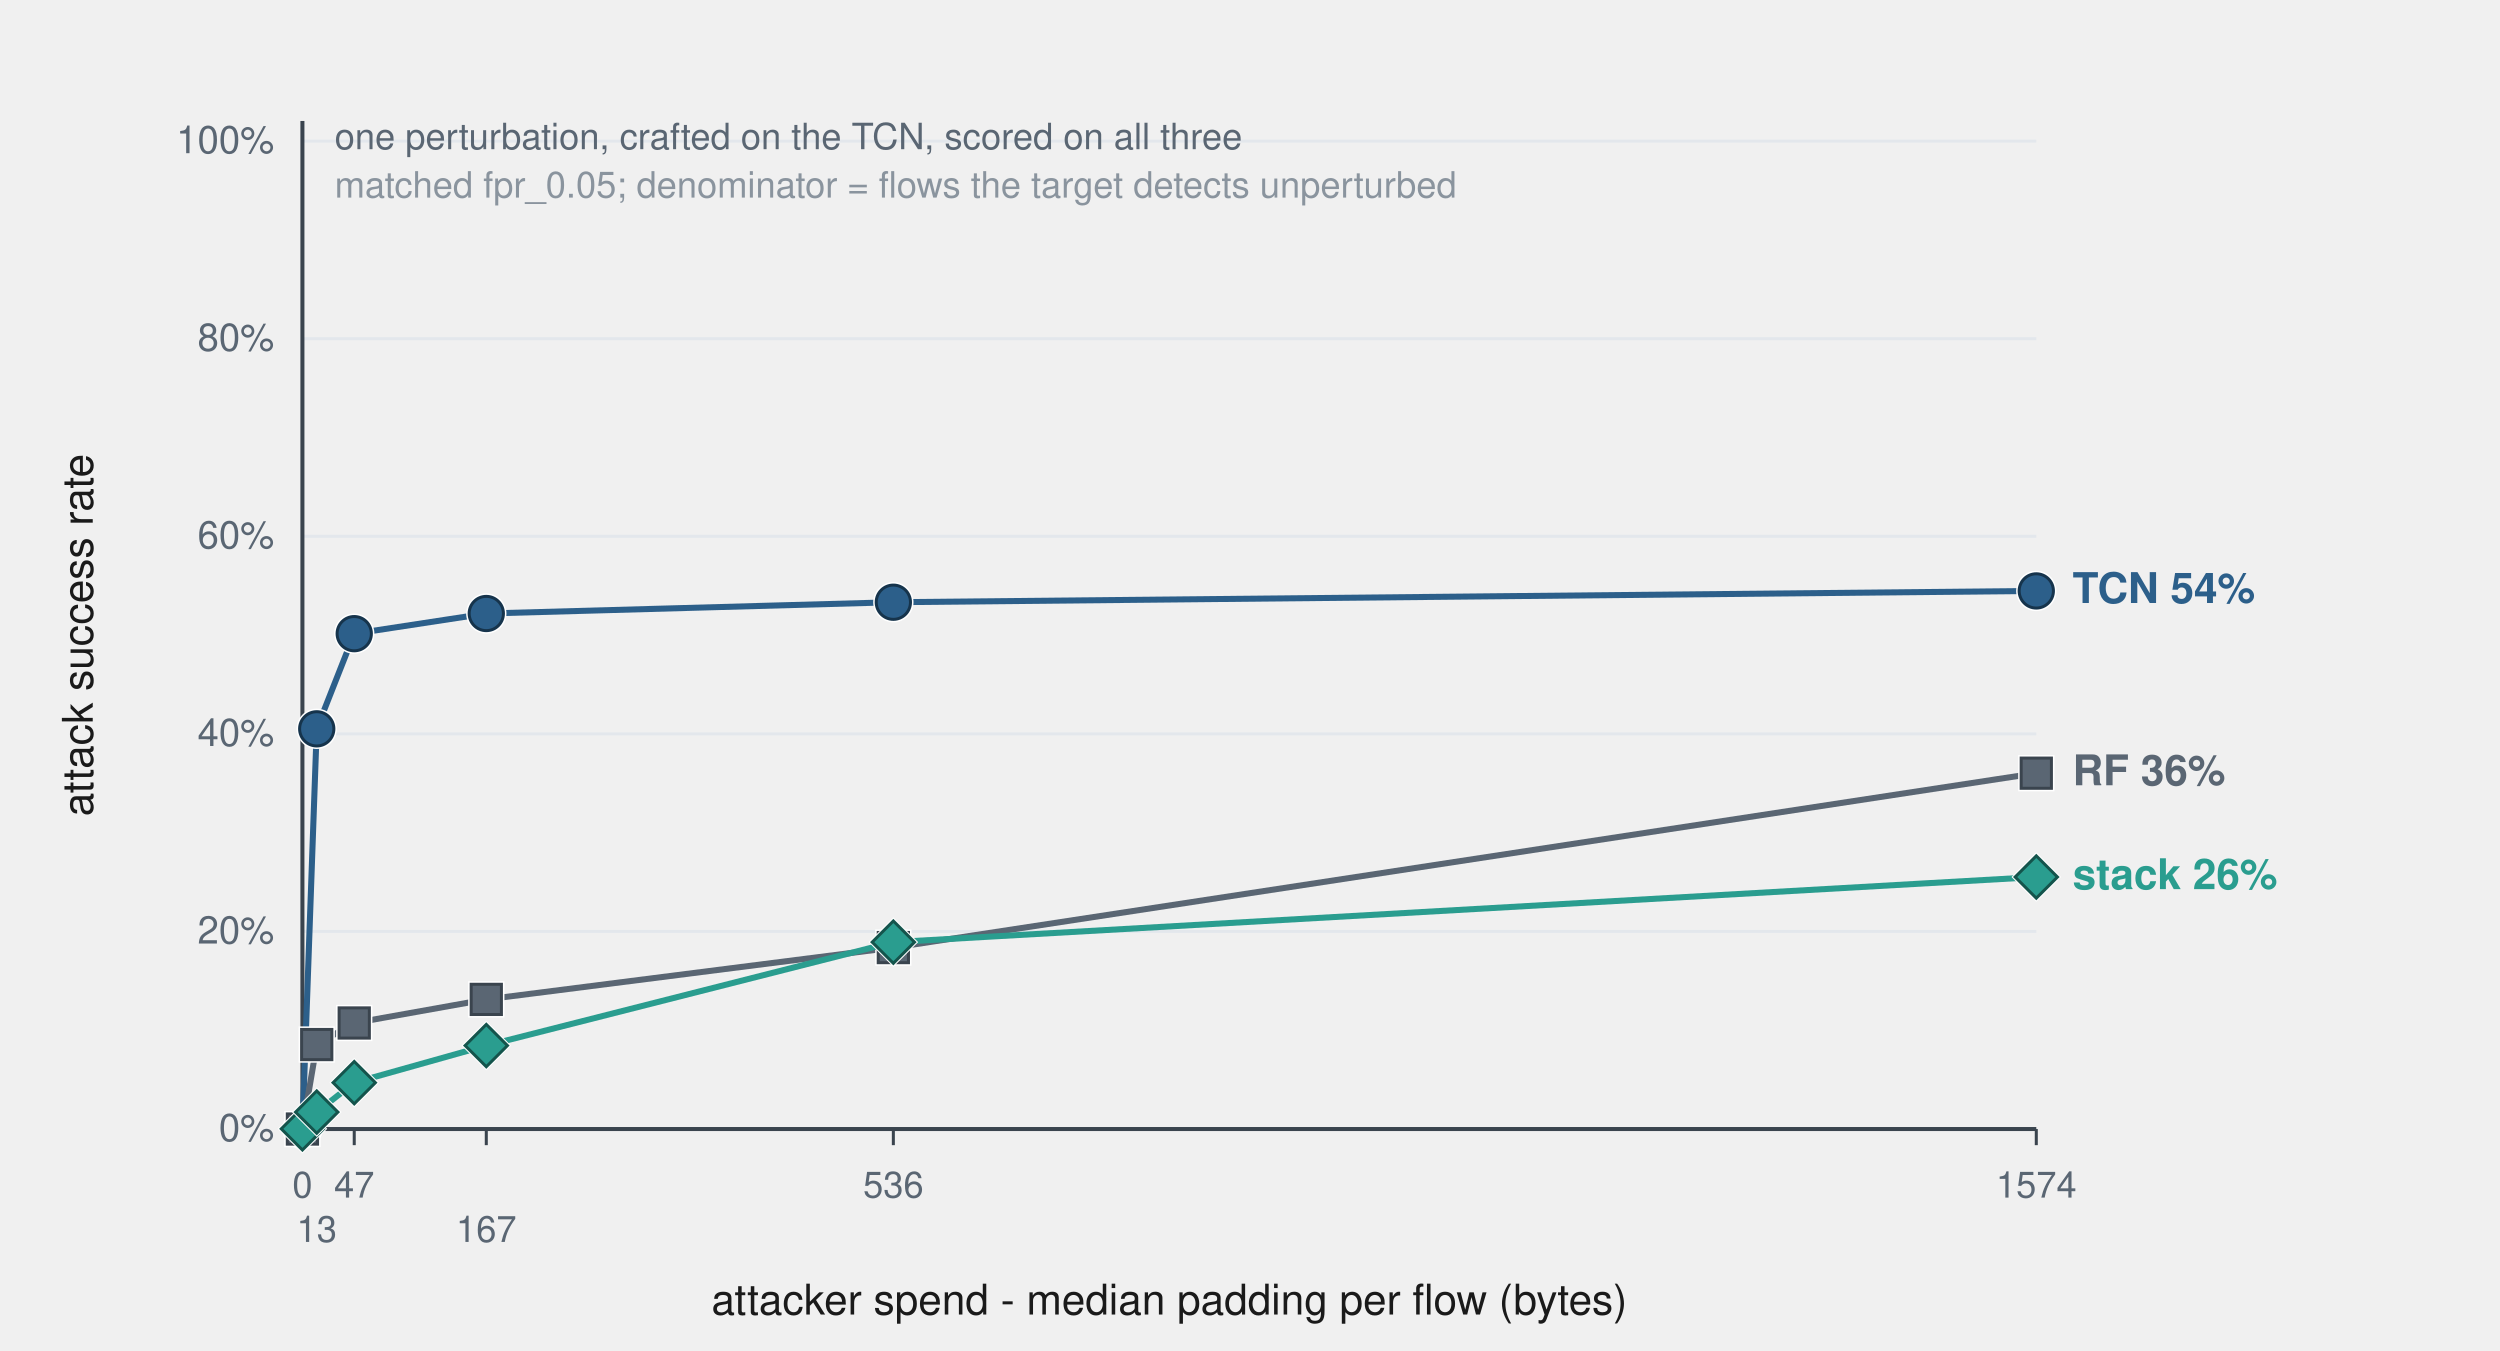
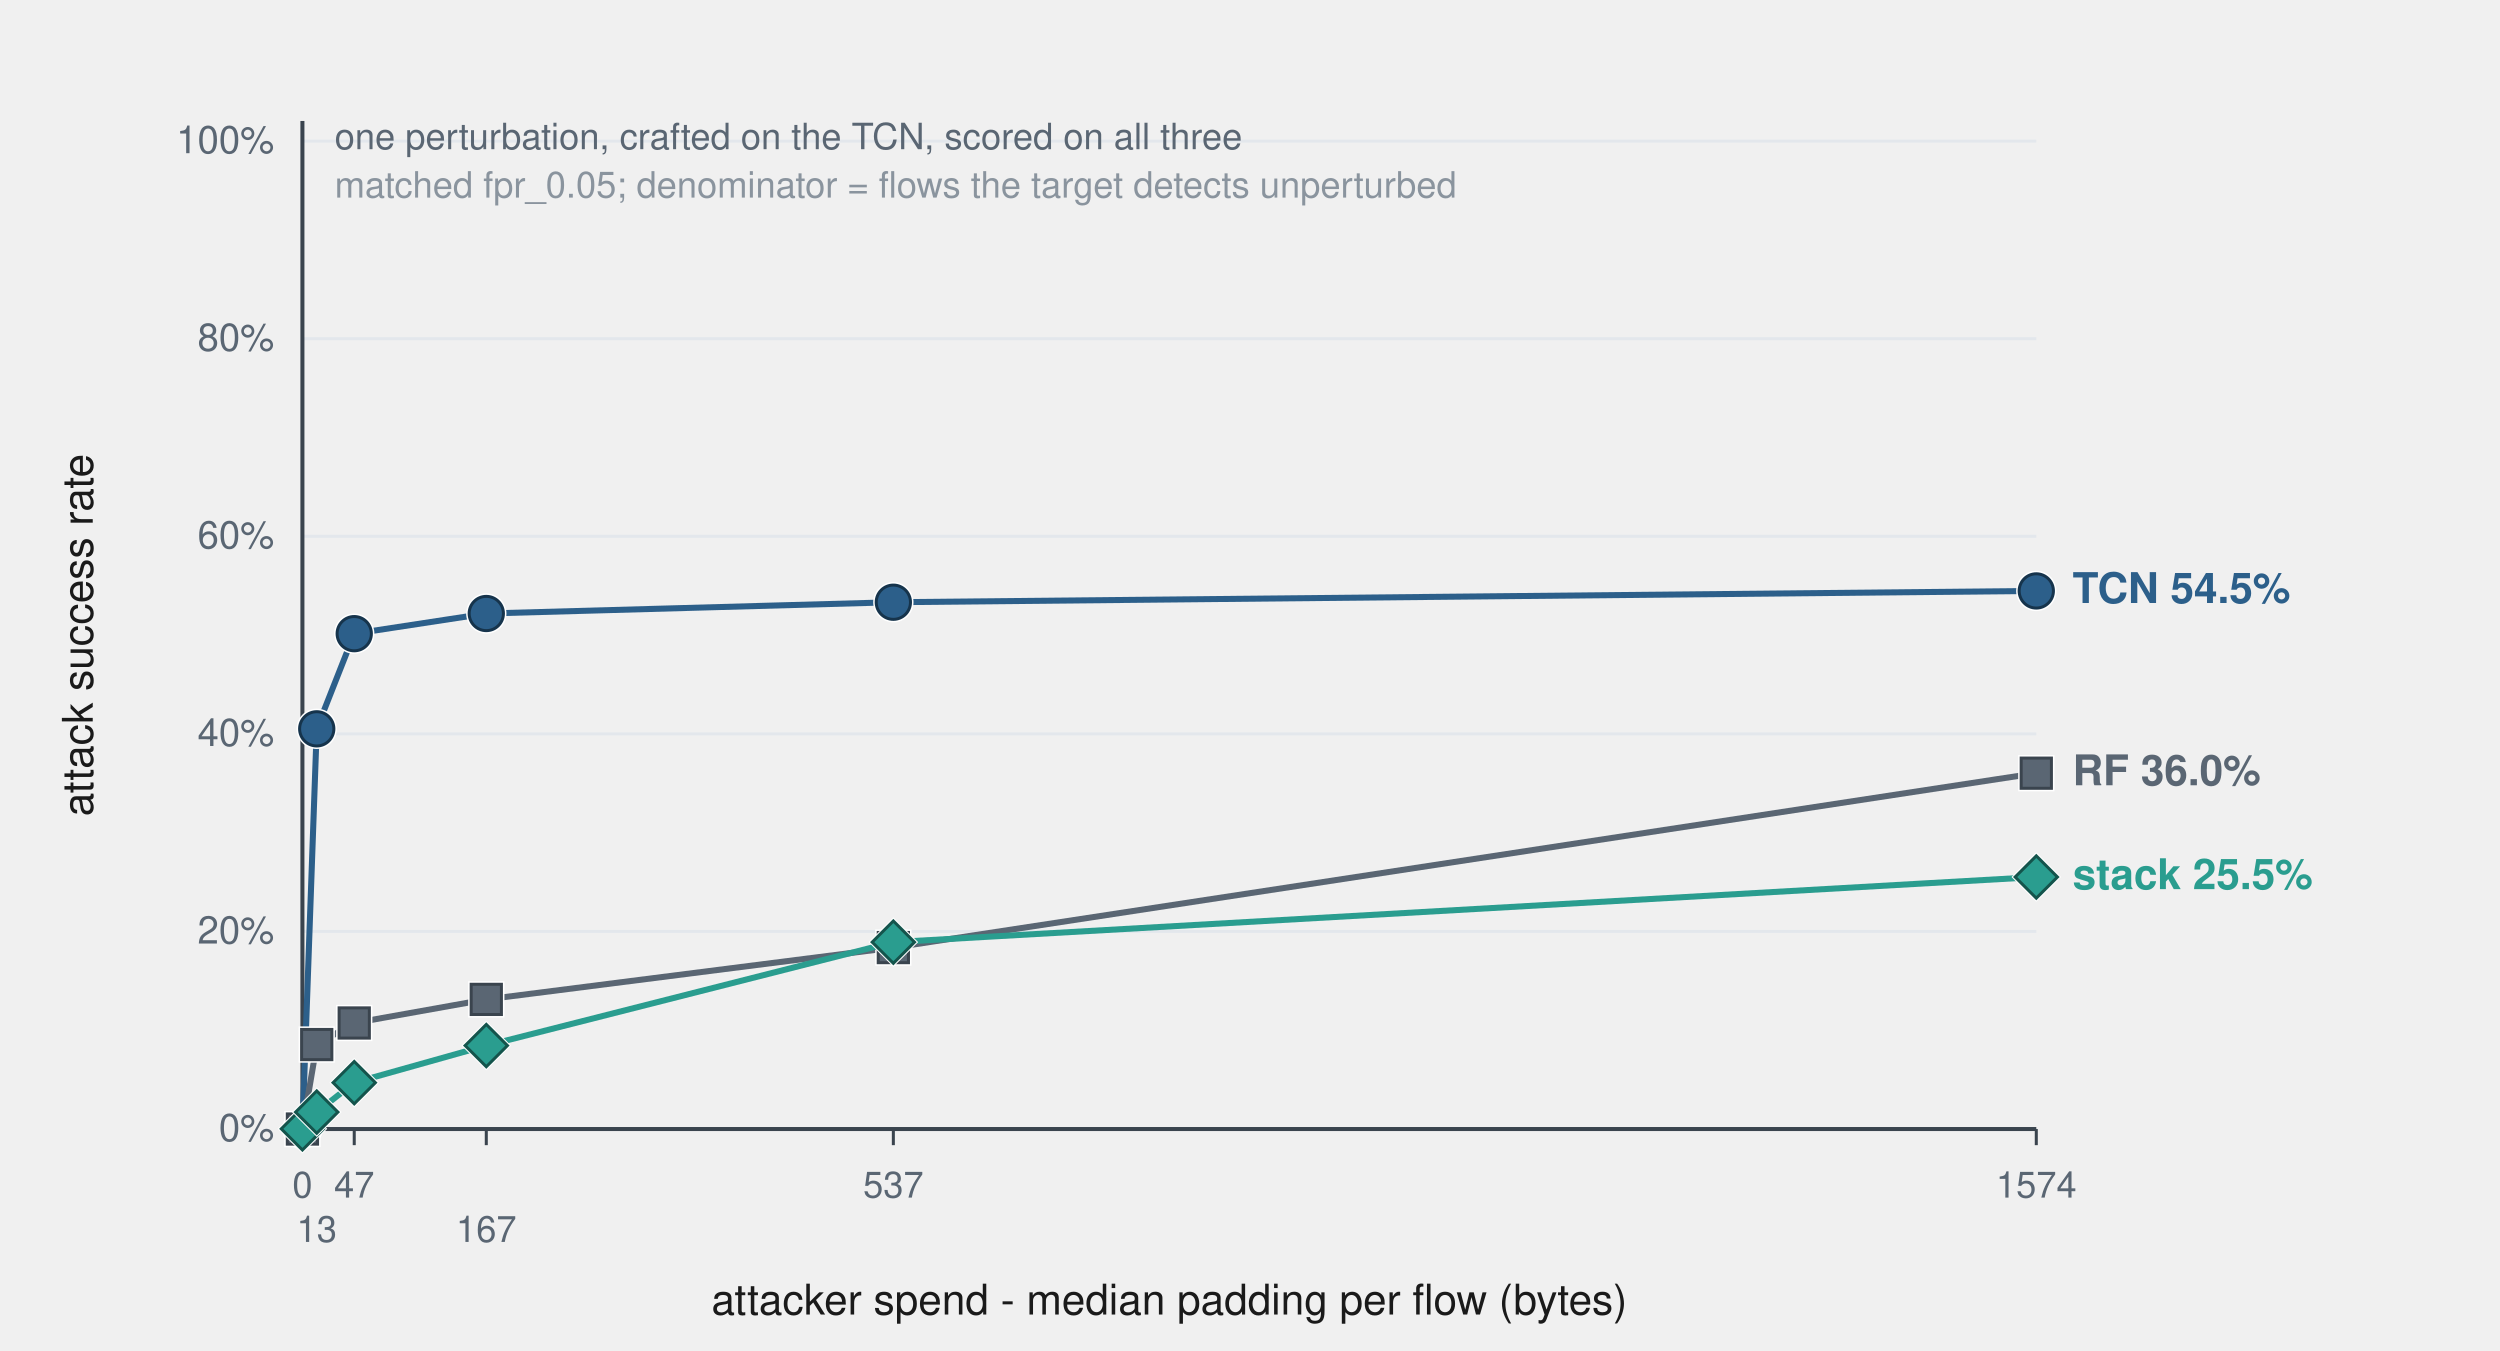
<svg xmlns="http://www.w3.org/2000/svg" viewBox="0 0 1240 670" font-family="Helvetica, Arial, sans-serif">
  <line x1="150" y1="560" x2="1010" y2="560" stroke="#e3e7ec" stroke-width="1.5" />
  <text x="136" y="566" text-anchor="end" font-size="19" fill="#5a6673">0%</text>
  <line x1="150" y1="462" x2="1010" y2="462" stroke="#e3e7ec" stroke-width="1.5" />
  <text x="136" y="468" text-anchor="end" font-size="19" fill="#5a6673">20%</text>
  <line x1="150" y1="364" x2="1010" y2="364" stroke="#e3e7ec" stroke-width="1.5" />
  <text x="136" y="370" text-anchor="end" font-size="19" fill="#5a6673">40%</text>
  <line x1="150" y1="266" x2="1010" y2="266" stroke="#e3e7ec" stroke-width="1.5" />
  <text x="136" y="272" text-anchor="end" font-size="19" fill="#5a6673">60%</text>
  <line x1="150" y1="168" x2="1010" y2="168" stroke="#e3e7ec" stroke-width="1.5" />
  <text x="136" y="174" text-anchor="end" font-size="19" fill="#5a6673">80%</text>
  <line x1="150" y1="70" x2="1010" y2="70" stroke="#e3e7ec" stroke-width="1.5" />
  <text x="136" y="76" text-anchor="end" font-size="19" fill="#5a6673">100%</text>
  <line x1="150" y1="560" x2="150" y2="568" stroke="#3a444e" stroke-width="1.5" />
  <text x="150" y="594" text-anchor="middle" font-size="18" fill="#5a6673">0</text>
  <line x1="157.1" y1="560" x2="157.1" y2="568" stroke="#3a444e" stroke-width="1.5" />
  <text x="157.1" y="616" text-anchor="middle" font-size="18" fill="#5a6673">13</text>
  <line x1="175.7" y1="560" x2="175.7" y2="568" stroke="#3a444e" stroke-width="1.5" />
  <text x="175.7" y="594" text-anchor="middle" font-size="18" fill="#5a6673">47</text>
  <line x1="241.2" y1="560" x2="241.2" y2="568" stroke="#3a444e" stroke-width="1.5" />
  <text x="241.2" y="616" text-anchor="middle" font-size="18" fill="#5a6673">167</text>
  <line x1="443.1" y1="560" x2="443.1" y2="568" stroke="#3a444e" stroke-width="1.5" />
-   <text x="443.1" y="594" text-anchor="middle" font-size="18" fill="#5a6673">536</text>
+   <text x="443.1" y="594" text-anchor="middle" font-size="18" fill="#5a6673">537</text>
  <line x1="1010" y1="560" x2="1010" y2="568" stroke="#3a444e" stroke-width="1.5" />
  <text x="1010" y="594" text-anchor="middle" font-size="18" fill="#5a6673">1574</text>
  <line x1="150" y1="560" x2="1010" y2="560" stroke="#3a444e" stroke-width="2" />
  <line x1="150" y1="560" x2="150" y2="60" stroke="#3a444e" stroke-width="2" />
  <text x="580" y="652" text-anchor="middle" font-size="21" fill="#1a1a1a">attacker spend - median padding per flow (bytes)</text>
  <text x="46" y="315" text-anchor="middle" font-size="21" fill="#1a1a1a" transform="rotate(-90 46 315)">attack success rate</text>
  <polyline points="150,560 157.1,361.5 175.7,314.3 241.2,304.3 443.1,298.7 1010,293.1" fill="none" stroke="#2c5f8a" stroke-width="3" />
  <circle cx="150" cy="560" r="10" fill="#ffffff" />
  <circle cx="150" cy="560" r="8.5" fill="#2c5f8a" stroke="#16344c" stroke-width="1.5" />
  <circle cx="157.1" cy="361.5" r="10" fill="#ffffff" />
  <circle cx="157.1" cy="361.5" r="8.5" fill="#2c5f8a" stroke="#16344c" stroke-width="1.5" />
  <circle cx="175.7" cy="314.3" r="10" fill="#ffffff" />
  <circle cx="175.7" cy="314.3" r="8.5" fill="#2c5f8a" stroke="#16344c" stroke-width="1.5" />
  <circle cx="241.2" cy="304.3" r="10" fill="#ffffff" />
  <circle cx="241.2" cy="304.3" r="8.5" fill="#2c5f8a" stroke="#16344c" stroke-width="1.5" />
  <circle cx="443.1" cy="298.7" r="10" fill="#ffffff" />
  <circle cx="443.1" cy="298.7" r="8.5" fill="#2c5f8a" stroke="#16344c" stroke-width="1.5" />
  <circle cx="1010" cy="293.1" r="10" fill="#ffffff" />
  <circle cx="1010" cy="293.1" r="8.5" fill="#2c5f8a" stroke="#16344c" stroke-width="1.5" />
  <polyline points="150,560 157.1,518.1 175.7,507.4 241.2,495.7 443.1,470 1010,383.5" fill="none" stroke="#5a6673" stroke-width="3" />
  <rect x="141" y="551" width="18" height="18" fill="#ffffff" />
  <rect x="142.5" y="552.5" width="15" height="15" fill="#5a6673" stroke="#3a444e" stroke-width="1.5" />
  <rect x="148.1" y="509.1" width="18" height="18" fill="#ffffff" />
  <rect x="149.6" y="510.6" width="15" height="15" fill="#5a6673" stroke="#3a444e" stroke-width="1.5" />
  <rect x="166.7" y="498.4" width="18" height="18" fill="#ffffff" />
  <rect x="168.2" y="499.9" width="15" height="15" fill="#5a6673" stroke="#3a444e" stroke-width="1.5" />
  <rect x="232.2" y="486.7" width="18" height="18" fill="#ffffff" />
  <rect x="233.7" y="488.2" width="15" height="15" fill="#5a6673" stroke="#3a444e" stroke-width="1.5" />
  <rect x="434.1" y="461" width="18" height="18" fill="#ffffff" />
  <rect x="435.6" y="462.5" width="15" height="15" fill="#5a6673" stroke="#3a444e" stroke-width="1.5" />
  <rect x="1001" y="374.5" width="18" height="18" fill="#ffffff" />
  <rect x="1002.5" y="376" width="15" height="15" fill="#5a6673" stroke="#3a444e" stroke-width="1.5" />
  <polyline points="150,559.9 157.1,551.6 175.7,537 241.2,518.6 443.1,467.3 1010,435" fill="none" stroke="#2a9d8f" stroke-width="3" />
  <polygon points="150,547.6 162.3,559.9 150,572.2 137.7,559.9" fill="#ffffff" />
  <polygon points="150,549.4 160.5,559.9 150,570.4 139.5,559.9" fill="#2a9d8f" stroke="#14544c" stroke-width="1.5" />
  <polygon points="157.1,539.3 169.4,551.6 157.1,563.9 144.8,551.6" fill="#ffffff" />
  <polygon points="157.1,541.1 167.6,551.6 157.1,562.1 146.6,551.6" fill="#2a9d8f" stroke="#14544c" stroke-width="1.5" />
  <polygon points="175.7,524.7 188,537 175.7,549.3 163.4,537" fill="#ffffff" />
  <polygon points="175.7,526.5 186.2,537 175.7,547.5 165.2,537" fill="#2a9d8f" stroke="#14544c" stroke-width="1.5" />
  <polygon points="241.2,506.3 253.5,518.6 241.2,530.9 228.9,518.6" fill="#ffffff" />
  <polygon points="241.2,508.1 251.7,518.6 241.2,529.1 230.7,518.6" fill="#2a9d8f" stroke="#14544c" stroke-width="1.5" />
  <polygon points="443.1,455 455.4,467.3 443.1,479.6 430.8,467.3" fill="#ffffff" />
  <polygon points="443.1,456.8 453.6,467.3 443.1,477.8 432.6,467.3" fill="#2a9d8f" stroke="#14544c" stroke-width="1.5" />
  <polygon points="1010,422.7 1022.3,435 1010,447.3 997.7,435" fill="#ffffff" />
  <polygon points="1010,424.5 1020.5,435 1010,445.5 999.5,435" fill="#2a9d8f" stroke="#14544c" stroke-width="1.5" />
-   <text x="1028" y="299.1" font-size="21" font-weight="bold" fill="#2c5f8a">TCN  54%</text>
-   <text x="1028" y="389.5" font-size="21" font-weight="bold" fill="#5a6673">RF  36%</text>
-   <text x="1028" y="441" font-size="21" font-weight="bold" fill="#2a9d8f">stack  26%</text>
+   <text x="1028" y="299.1" font-size="21" font-weight="bold" fill="#2c5f8a">TCN  54.5%</text>
+   <text x="1028" y="389.5" font-size="21" font-weight="bold" fill="#5a6673">RF  36.0%</text>
+   <text x="1028" y="441" font-size="21" font-weight="bold" fill="#2a9d8f">stack  25.5%</text>
  <text x="166" y="74" font-size="18" fill="#5a6673">one perturbation, crafted on the TCN, scored on all three</text>
  <text x="166" y="98" font-size="18" fill="#8a949e">matched fpr_0.05; denominator = flows the target detects unperturbed</text>
</svg>
